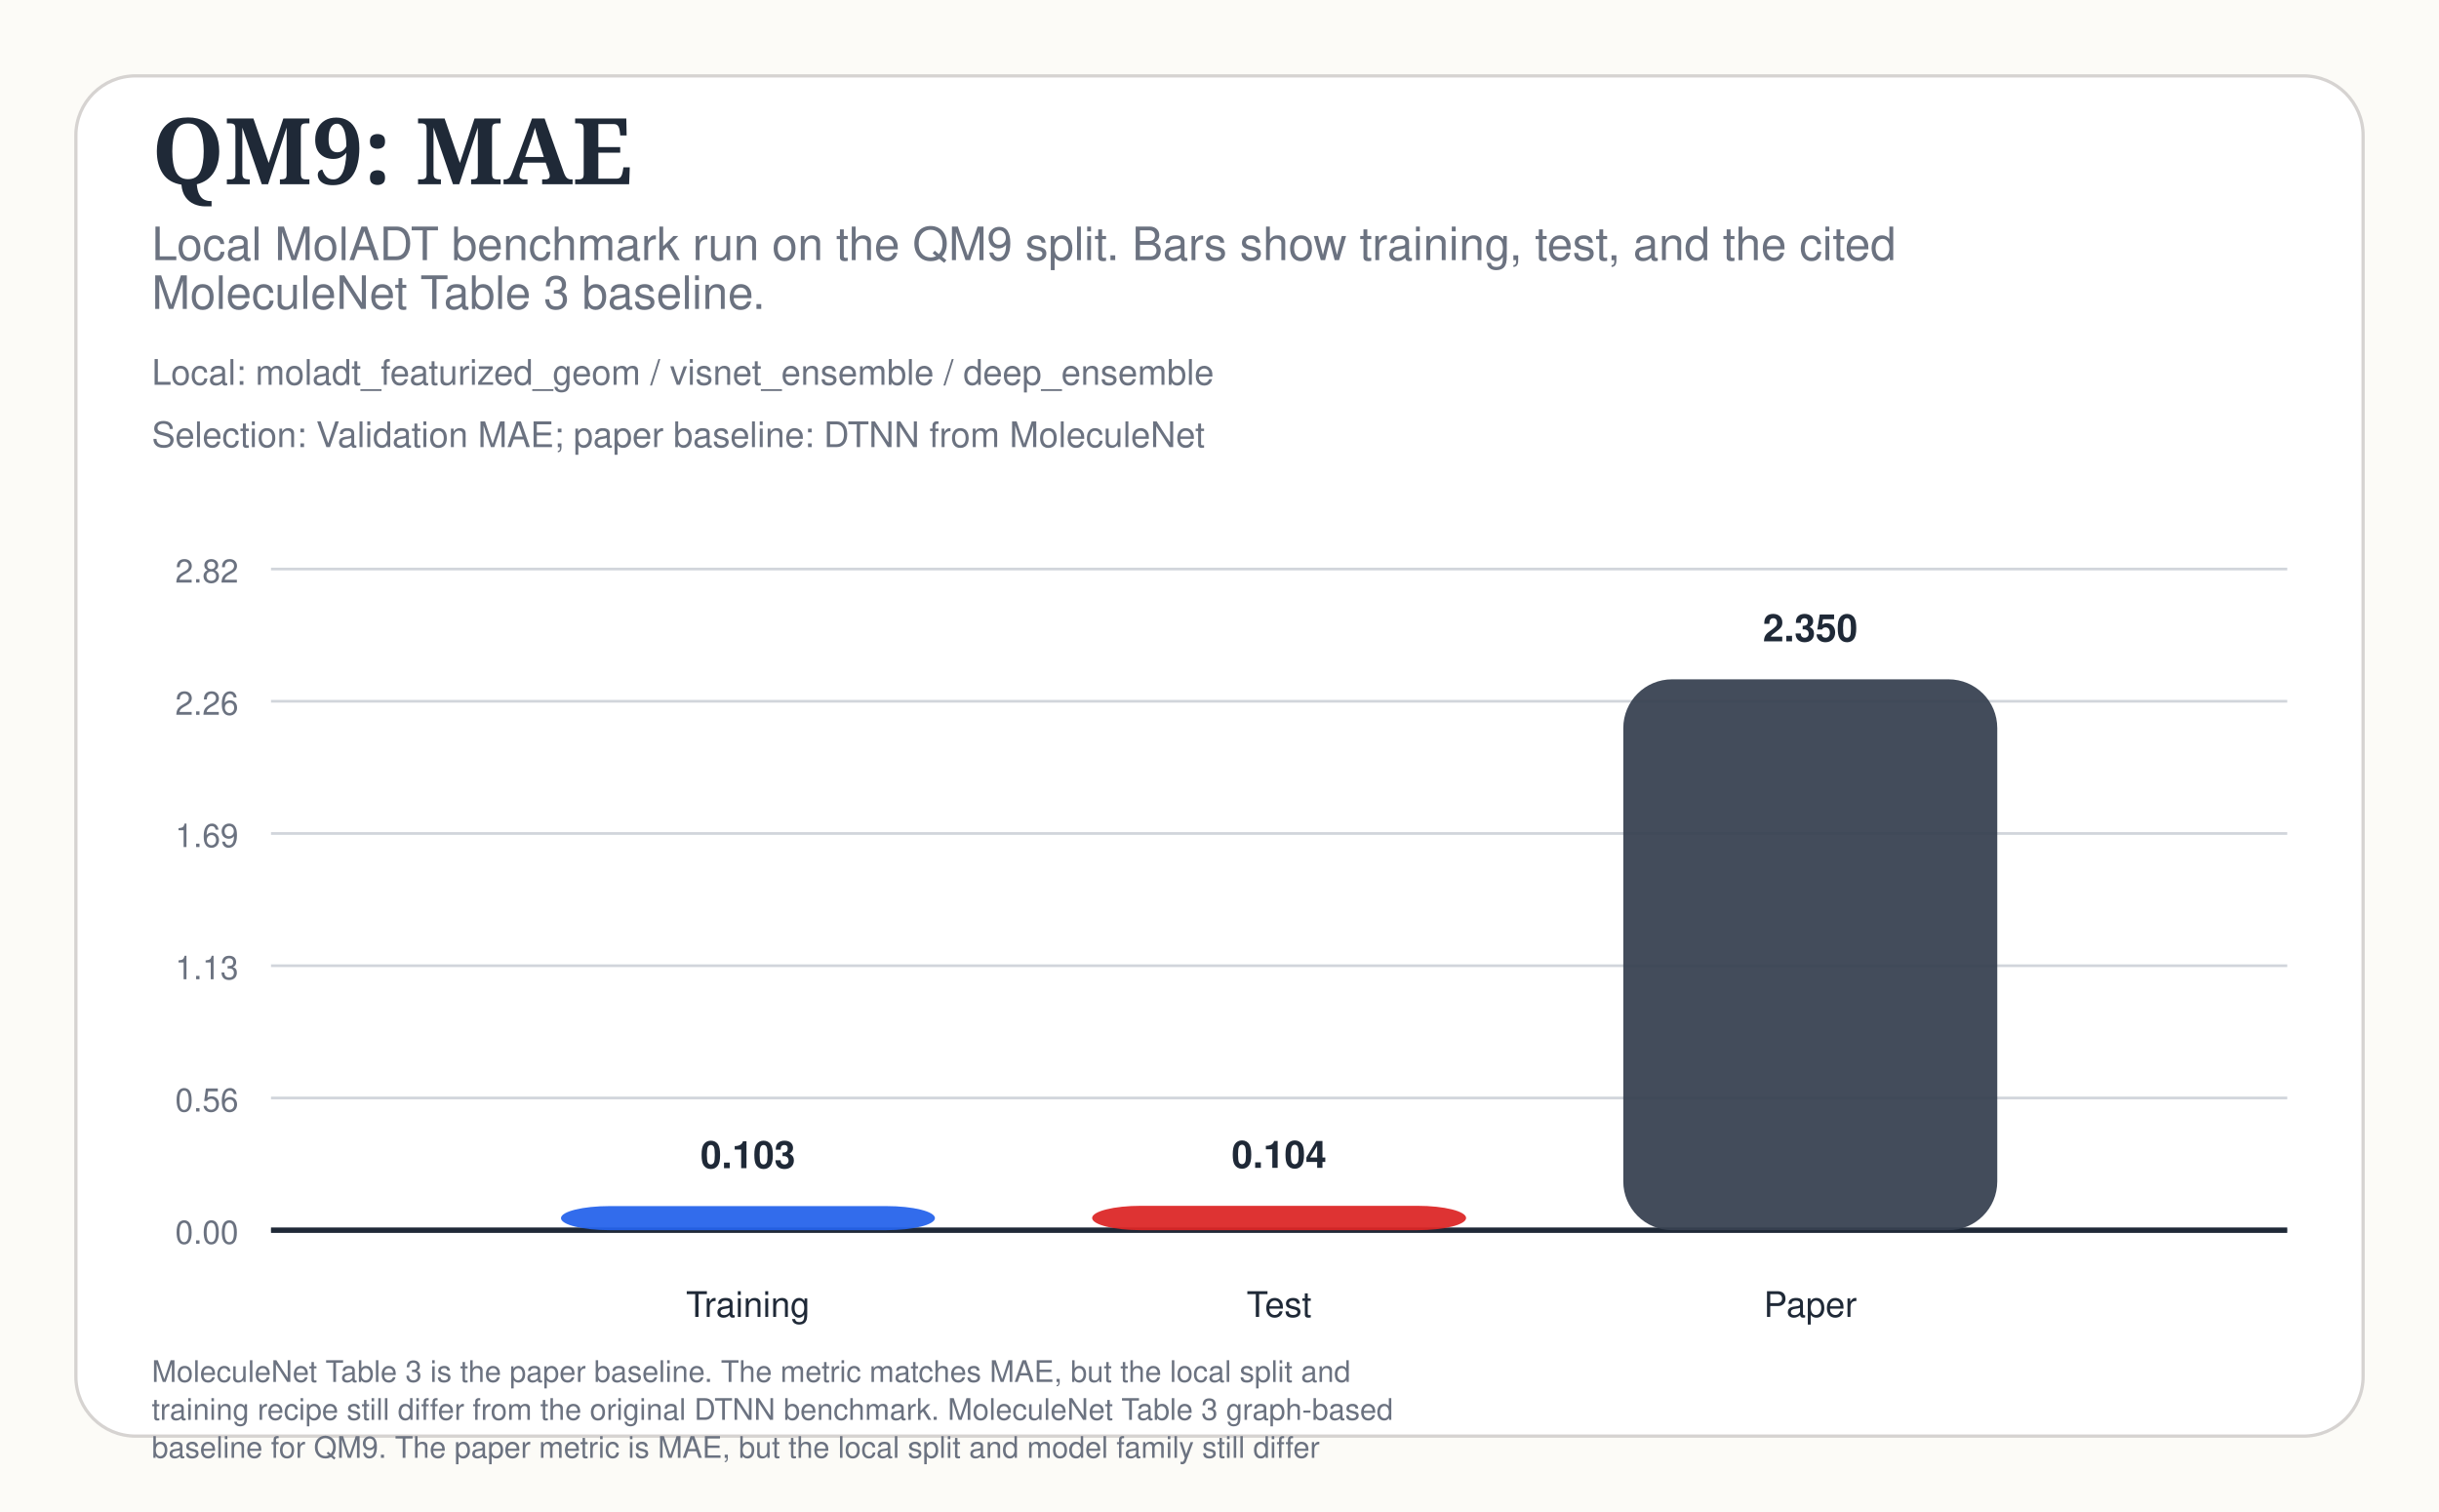
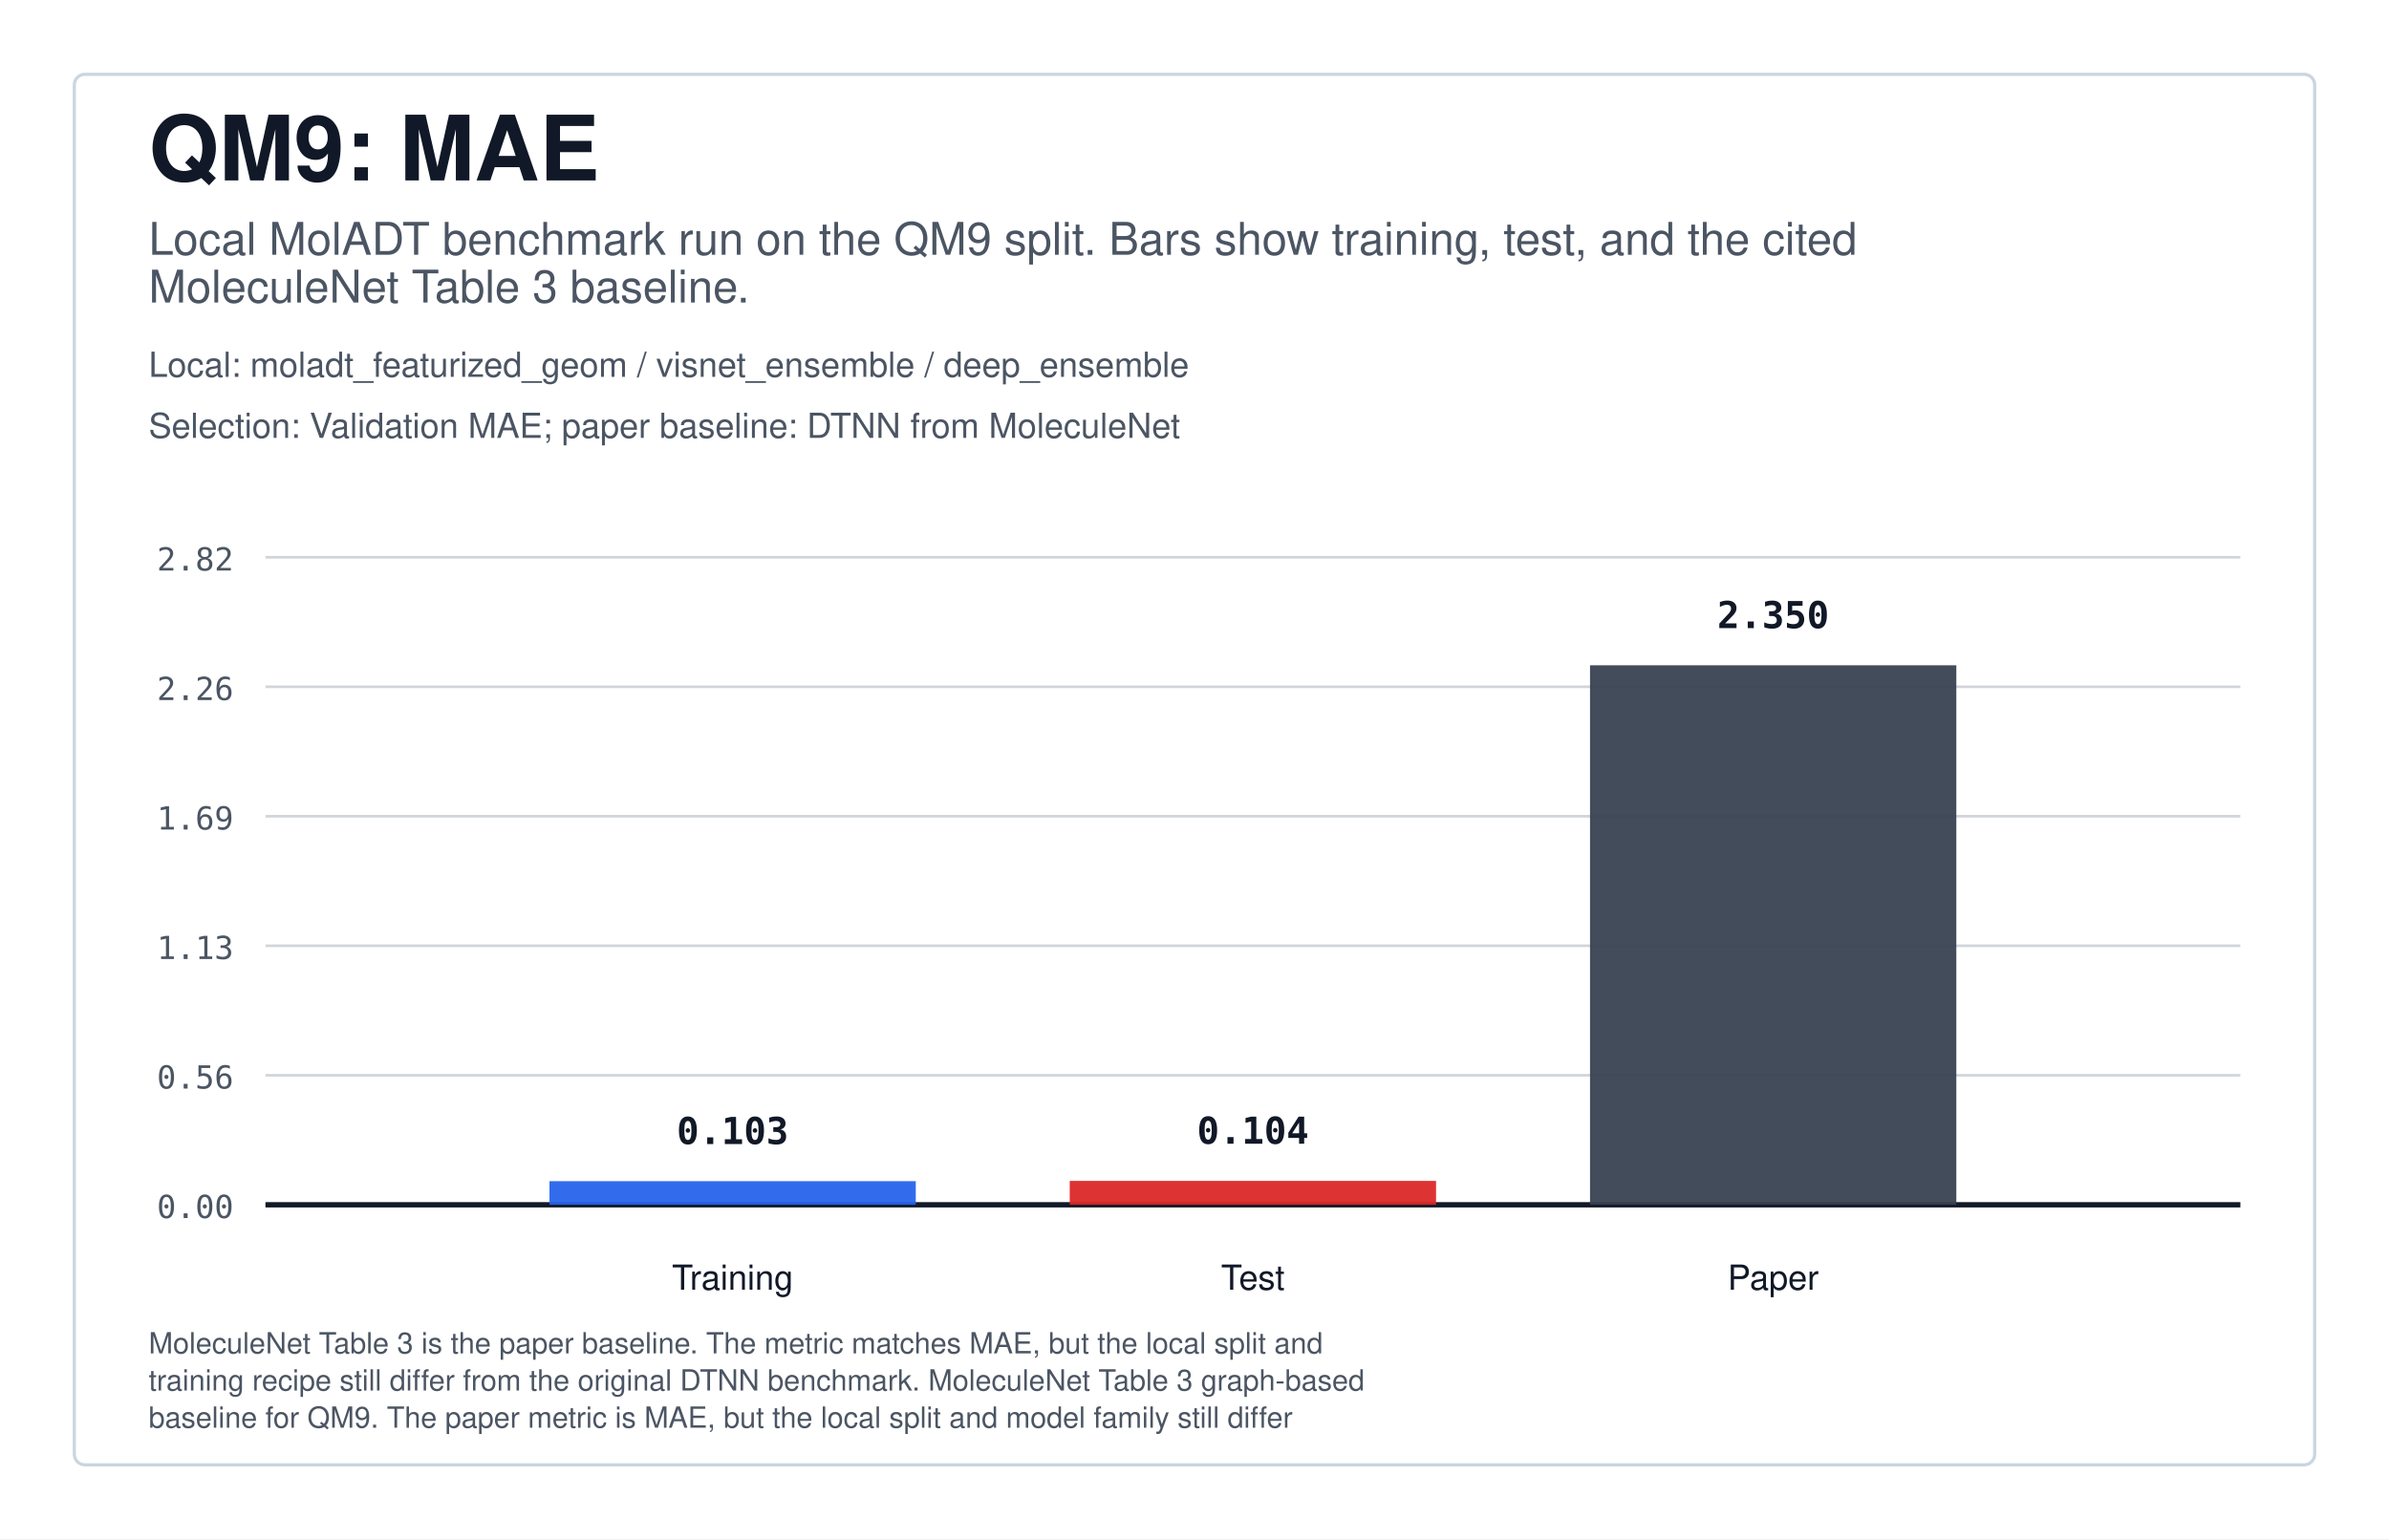
- <svg xmlns="http://www.w3.org/2000/svg" width="900" height="558" viewBox="0 0 900 558" role="img" aria-label="Benchmark overview">
-   <rect width="900" height="558" fill="#fcfbf7" />
-   <rect x="28" y="28" width="844" height="502" rx="22" fill="#ffffff" stroke="#d6d3d1" stroke-width="1.2" />
-   <text x="56" y="68" font-size="34" font-family="Georgia, serif" fill="#1f2937" font-weight="700">QM9: MAE</text>
-   <text x="56" y="96" font-size="17" font-family="Helvetica, Arial, sans-serif" fill="#6b7280">Local MolADT benchmark run on the QM9 split. Bars show training, test, and the cited</text>
-   <text x="56" y="114" font-size="17" font-family="Helvetica, Arial, sans-serif" fill="#6b7280">MoleculeNet Table 3 baseline.</text>
-   <text x="56" y="142" font-size="13" font-family="Helvetica, Arial, sans-serif" fill="#6b7280">Local: moladt_featurized_geom / visnet_ensemble / deep_ensemble</text>
-   <text x="56" y="165" font-size="13" font-family="Helvetica, Arial, sans-serif" fill="#6b7280">Selection: Validation MAE; paper baseline: DTNN from MoleculeNet</text>
+ <svg xmlns="http://www.w3.org/2000/svg" width="900" height="580" viewBox="0 0 900 580" role="img" aria-label="Benchmark overview">
+   <rect width="900" height="580" fill="#ffffff" />
+   <rect x="28" y="28" width="844" height="524" rx="4" fill="#ffffff" stroke="#cbd5e1" stroke-width="1.2" />
+   <text x="56" y="68" font-size="34" font-family="Helvetica, Arial, sans-serif" fill="#111827" font-weight="700">QM9: MAE</text>
+   <text x="56" y="96" font-size="17" font-family="Helvetica, Arial, sans-serif" fill="#4b5563">Local MolADT benchmark run on the QM9 split. Bars show training, test, and the cited</text>
+   <text x="56" y="114" font-size="17" font-family="Helvetica, Arial, sans-serif" fill="#4b5563">MoleculeNet Table 3 baseline.</text>
+   <text x="56" y="142" font-size="13" font-family="Helvetica, Arial, sans-serif" fill="#4b5563">Local: moladt_featurized_geom / visnet_ensemble / deep_ensemble</text>
+   <text x="56" y="165" font-size="13" font-family="Helvetica, Arial, sans-serif" fill="#4b5563">Selection: Validation MAE; paper baseline: DTNN from MoleculeNet</text>
  <line x1="100" y1="454.0" x2="844" y2="454.0" stroke="#d1d5db" stroke-width="1" />
-   <text x="88" y="459.0" text-anchor="end" font-size="12" font-family="Helvetica, Arial, sans-serif" fill="#6b7280">0.00</text>
+   <text x="88" y="459.0" text-anchor="end" font-size="12" font-family="Menlo, Consolas, monospace" fill="#4b5563">0.00</text>
  <line x1="100" y1="405.2" x2="844" y2="405.2" stroke="#d1d5db" stroke-width="1" />
-   <text x="88" y="410.2" text-anchor="end" font-size="12" font-family="Helvetica, Arial, sans-serif" fill="#6b7280">0.56</text>
+   <text x="88" y="410.2" text-anchor="end" font-size="12" font-family="Menlo, Consolas, monospace" fill="#4b5563">0.56</text>
  <line x1="100" y1="356.4" x2="844" y2="356.4" stroke="#d1d5db" stroke-width="1" />
-   <text x="88" y="361.4" text-anchor="end" font-size="12" font-family="Helvetica, Arial, sans-serif" fill="#6b7280">1.13</text>
+   <text x="88" y="361.4" text-anchor="end" font-size="12" font-family="Menlo, Consolas, monospace" fill="#4b5563">1.13</text>
  <line x1="100" y1="307.6" x2="844" y2="307.6" stroke="#d1d5db" stroke-width="1" />
-   <text x="88" y="312.6" text-anchor="end" font-size="12" font-family="Helvetica, Arial, sans-serif" fill="#6b7280">1.69</text>
+   <text x="88" y="312.6" text-anchor="end" font-size="12" font-family="Menlo, Consolas, monospace" fill="#4b5563">1.69</text>
  <line x1="100" y1="258.8" x2="844" y2="258.8" stroke="#d1d5db" stroke-width="1" />
-   <text x="88" y="263.8" text-anchor="end" font-size="12" font-family="Helvetica, Arial, sans-serif" fill="#6b7280">2.26</text>
+   <text x="88" y="263.8" text-anchor="end" font-size="12" font-family="Menlo, Consolas, monospace" fill="#4b5563">2.26</text>
  <line x1="100" y1="210.0" x2="844" y2="210.0" stroke="#d1d5db" stroke-width="1" />
-   <text x="88" y="215.0" text-anchor="end" font-size="12" font-family="Helvetica, Arial, sans-serif" fill="#6b7280">2.82</text>
-   <line x1="100" y1="454" x2="844" y2="454" stroke="#1f2937" stroke-width="2" />
-   <rect x="207.0" y="445.1" width="138" height="8.9" rx="18" fill="#2563eb" opacity="0.94" />
-   <text x="276.0" y="431.1" text-anchor="middle" font-size="14" font-family="Helvetica, Arial, sans-serif" fill="#1f2937" font-weight="600">0.103</text>
-   <text x="276.0" y="486" text-anchor="middle" font-size="13" font-family="Helvetica, Arial, sans-serif" fill="#1f2937">Training</text>
-   <rect x="403.0" y="445.0" width="138" height="9.0" rx="18" fill="#dc2626" opacity="0.94" />
-   <text x="472.0" y="431.0" text-anchor="middle" font-size="14" font-family="Helvetica, Arial, sans-serif" fill="#1f2937" font-weight="600">0.104</text>
-   <text x="472.0" y="486" text-anchor="middle" font-size="13" font-family="Helvetica, Arial, sans-serif" fill="#1f2937">Test</text>
-   <rect x="599.0" y="250.7" width="138" height="203.3" rx="18" fill="#374151" opacity="0.94" />
-   <text x="668.0" y="236.7" text-anchor="middle" font-size="14" font-family="Helvetica, Arial, sans-serif" fill="#1f2937" font-weight="600">2.350</text>
-   <text x="668.0" y="486" text-anchor="middle" font-size="13" font-family="Helvetica, Arial, sans-serif" fill="#1f2937">Paper</text>
-   <text x="56" y="510" font-size="11" font-family="Helvetica, Arial, sans-serif" fill="#6b7280">MoleculeNet Table 3 is the paper baseline. The metric matches MAE, but the local split and</text>
-   <text x="56" y="524" font-size="11" font-family="Helvetica, Arial, sans-serif" fill="#6b7280">training recipe still differ from the original DTNN benchmark. MoleculeNet Table 3 graph-based</text>
-   <text x="56" y="538" font-size="11" font-family="Helvetica, Arial, sans-serif" fill="#6b7280">baseline for QM9. The paper metric is MAE, but the local split and model family still differ</text>
+   <text x="88" y="215.0" text-anchor="end" font-size="12" font-family="Menlo, Consolas, monospace" fill="#4b5563">2.82</text>
+   <line x1="100" y1="454" x2="844" y2="454" stroke="#111827" stroke-width="2" />
+   <rect x="207.0" y="445.1" width="138" height="8.9" rx="0" fill="#2563eb" opacity="0.94" />
+   <text x="276.0" y="431.1" text-anchor="middle" font-size="14" font-family="Menlo, Consolas, monospace" fill="#111827" font-weight="600">0.103</text>
+   <text x="276.0" y="486" text-anchor="middle" font-size="13" font-family="Helvetica, Arial, sans-serif" fill="#111827">Training</text>
+   <rect x="403.0" y="445.0" width="138" height="9.0" rx="0" fill="#dc2626" opacity="0.94" />
+   <text x="472.0" y="431.0" text-anchor="middle" font-size="14" font-family="Menlo, Consolas, monospace" fill="#111827" font-weight="600">0.104</text>
+   <text x="472.0" y="486" text-anchor="middle" font-size="13" font-family="Helvetica, Arial, sans-serif" fill="#111827">Test</text>
+   <rect x="599.0" y="250.7" width="138" height="203.3" rx="0" fill="#374151" opacity="0.94" />
+   <text x="668.0" y="236.7" text-anchor="middle" font-size="14" font-family="Menlo, Consolas, monospace" fill="#111827" font-weight="600">2.350</text>
+   <text x="668.0" y="486" text-anchor="middle" font-size="13" font-family="Helvetica, Arial, sans-serif" fill="#111827">Paper</text>
+   <text x="56" y="510" font-size="11" font-family="Helvetica, Arial, sans-serif" fill="#4b5563">MoleculeNet Table 3 is the paper baseline. The metric matches MAE, but the local split and</text>
+   <text x="56" y="524" font-size="11" font-family="Helvetica, Arial, sans-serif" fill="#4b5563">training recipe still differ from the original DTNN benchmark. MoleculeNet Table 3 graph-based</text>
+   <text x="56" y="538" font-size="11" font-family="Helvetica, Arial, sans-serif" fill="#4b5563">baseline for QM9. The paper metric is MAE, but the local split and model family still differ</text>
</svg>
